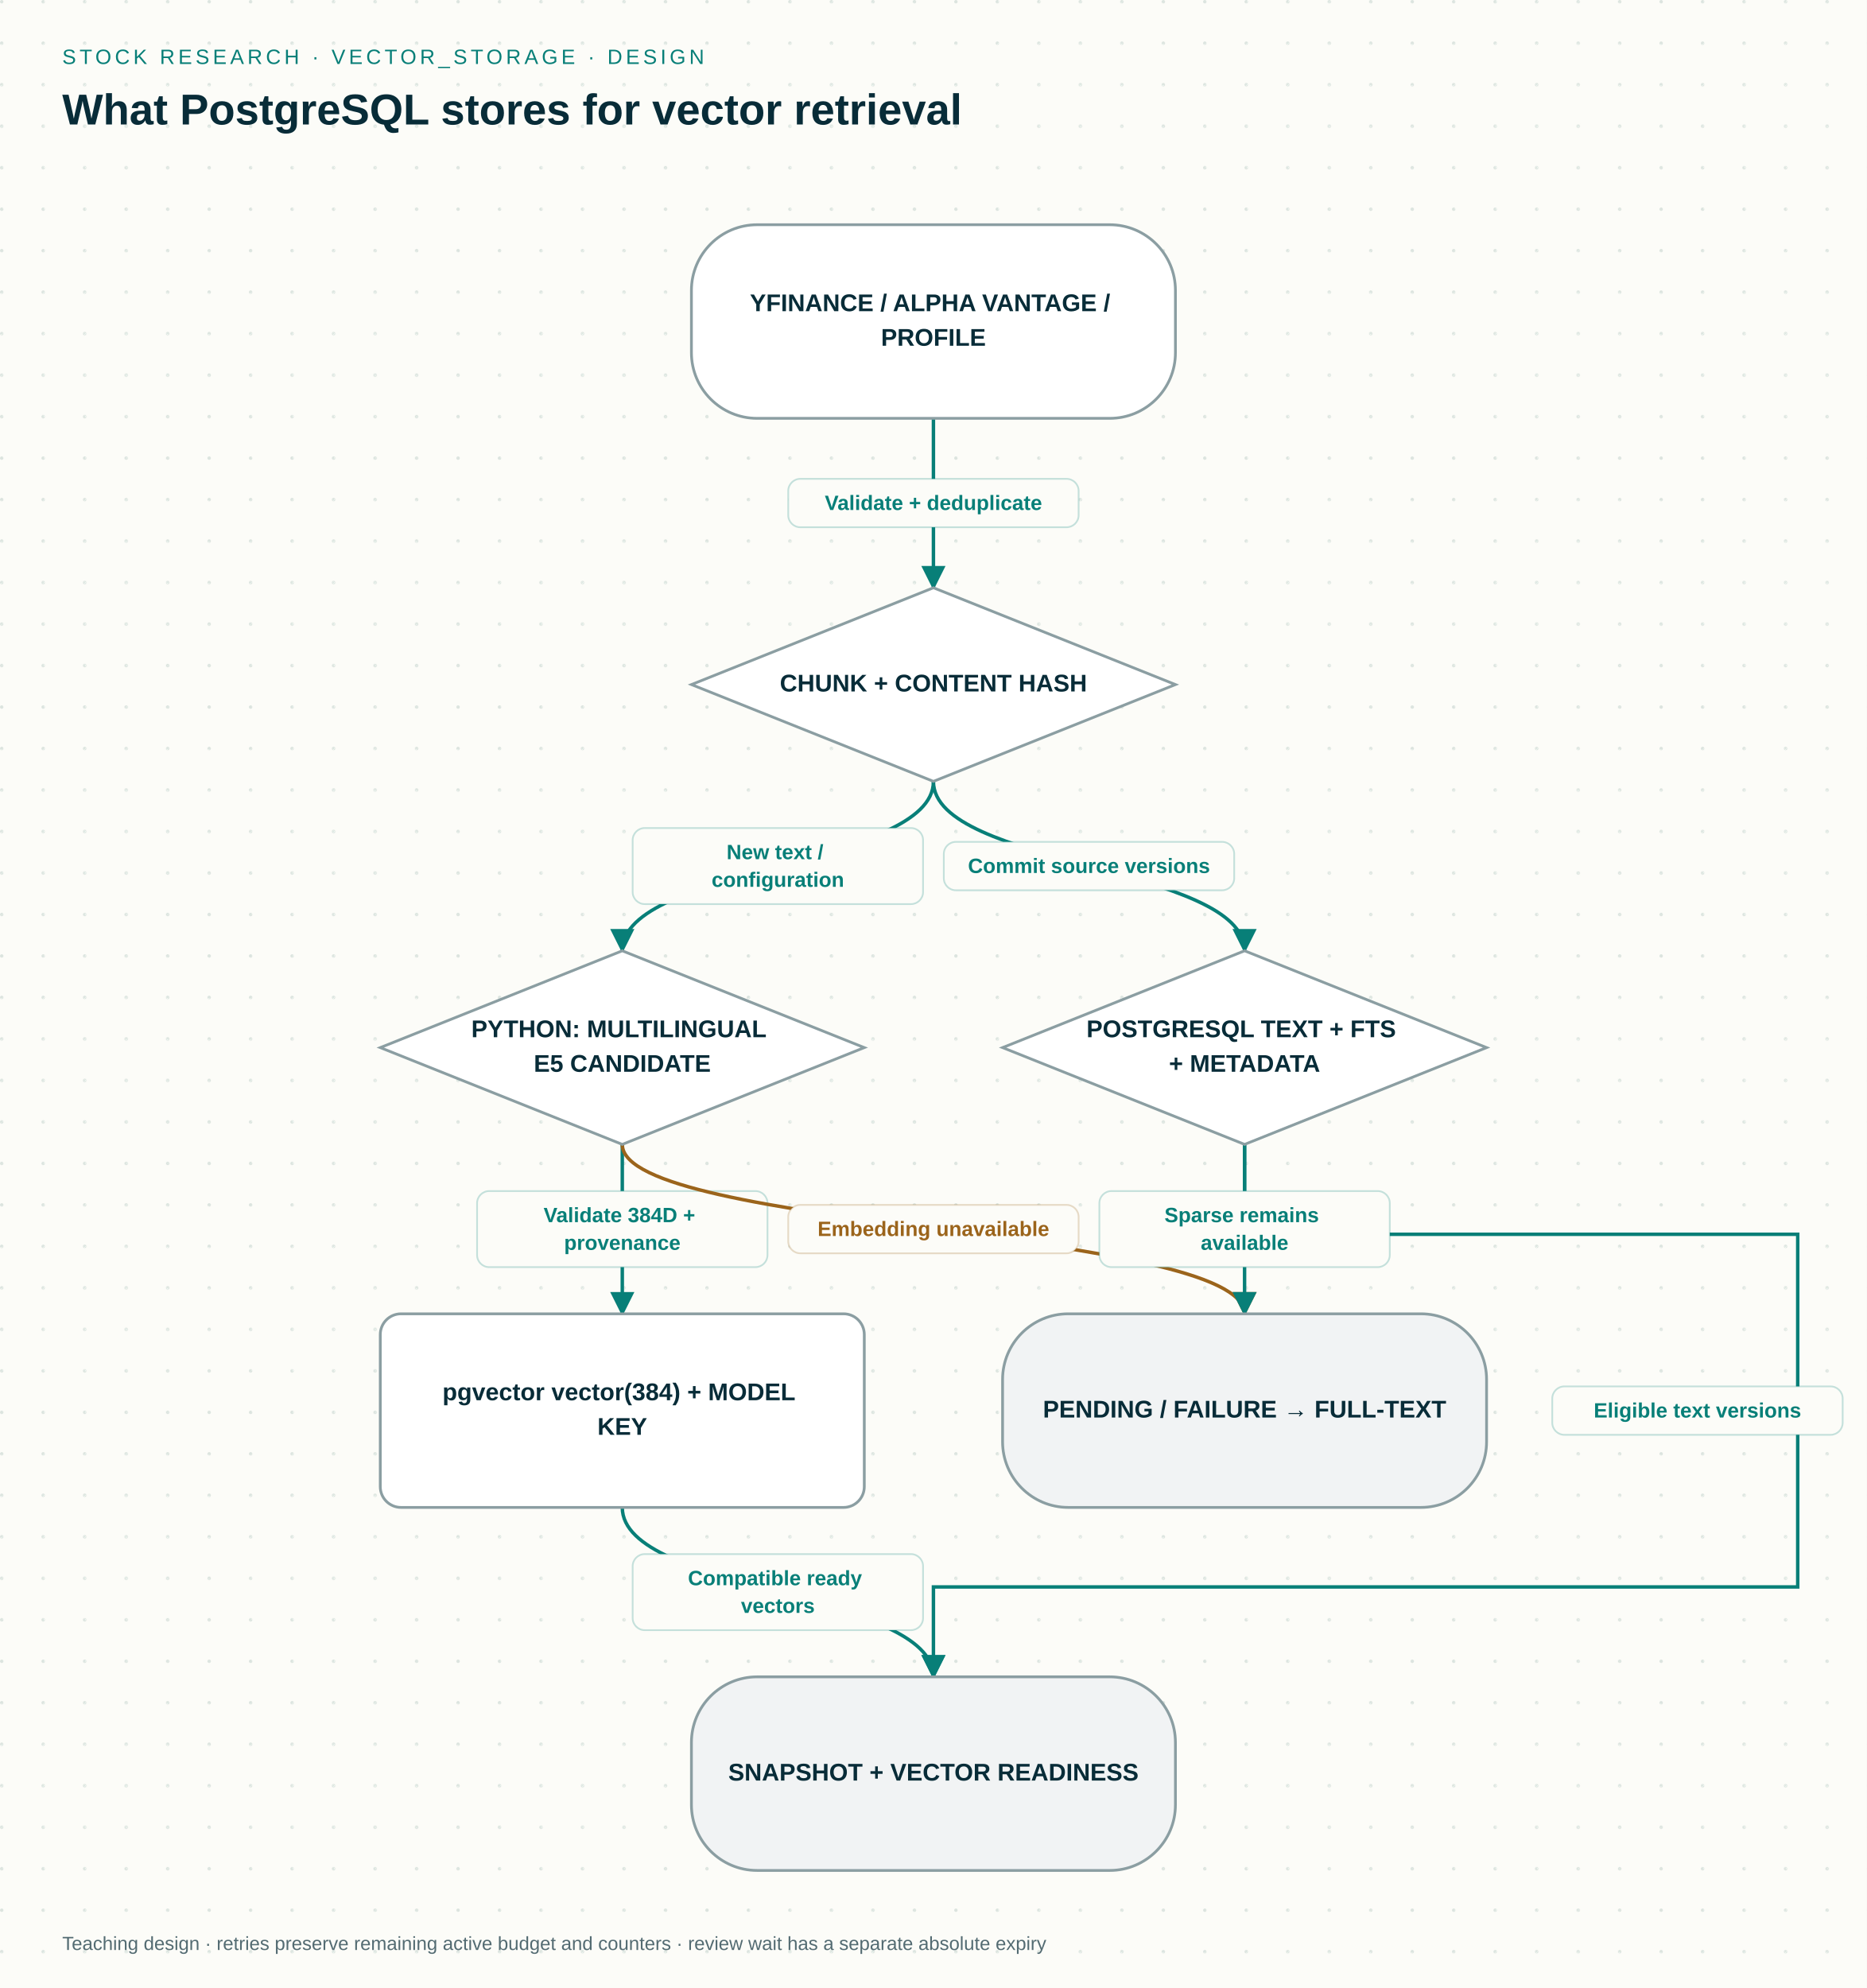
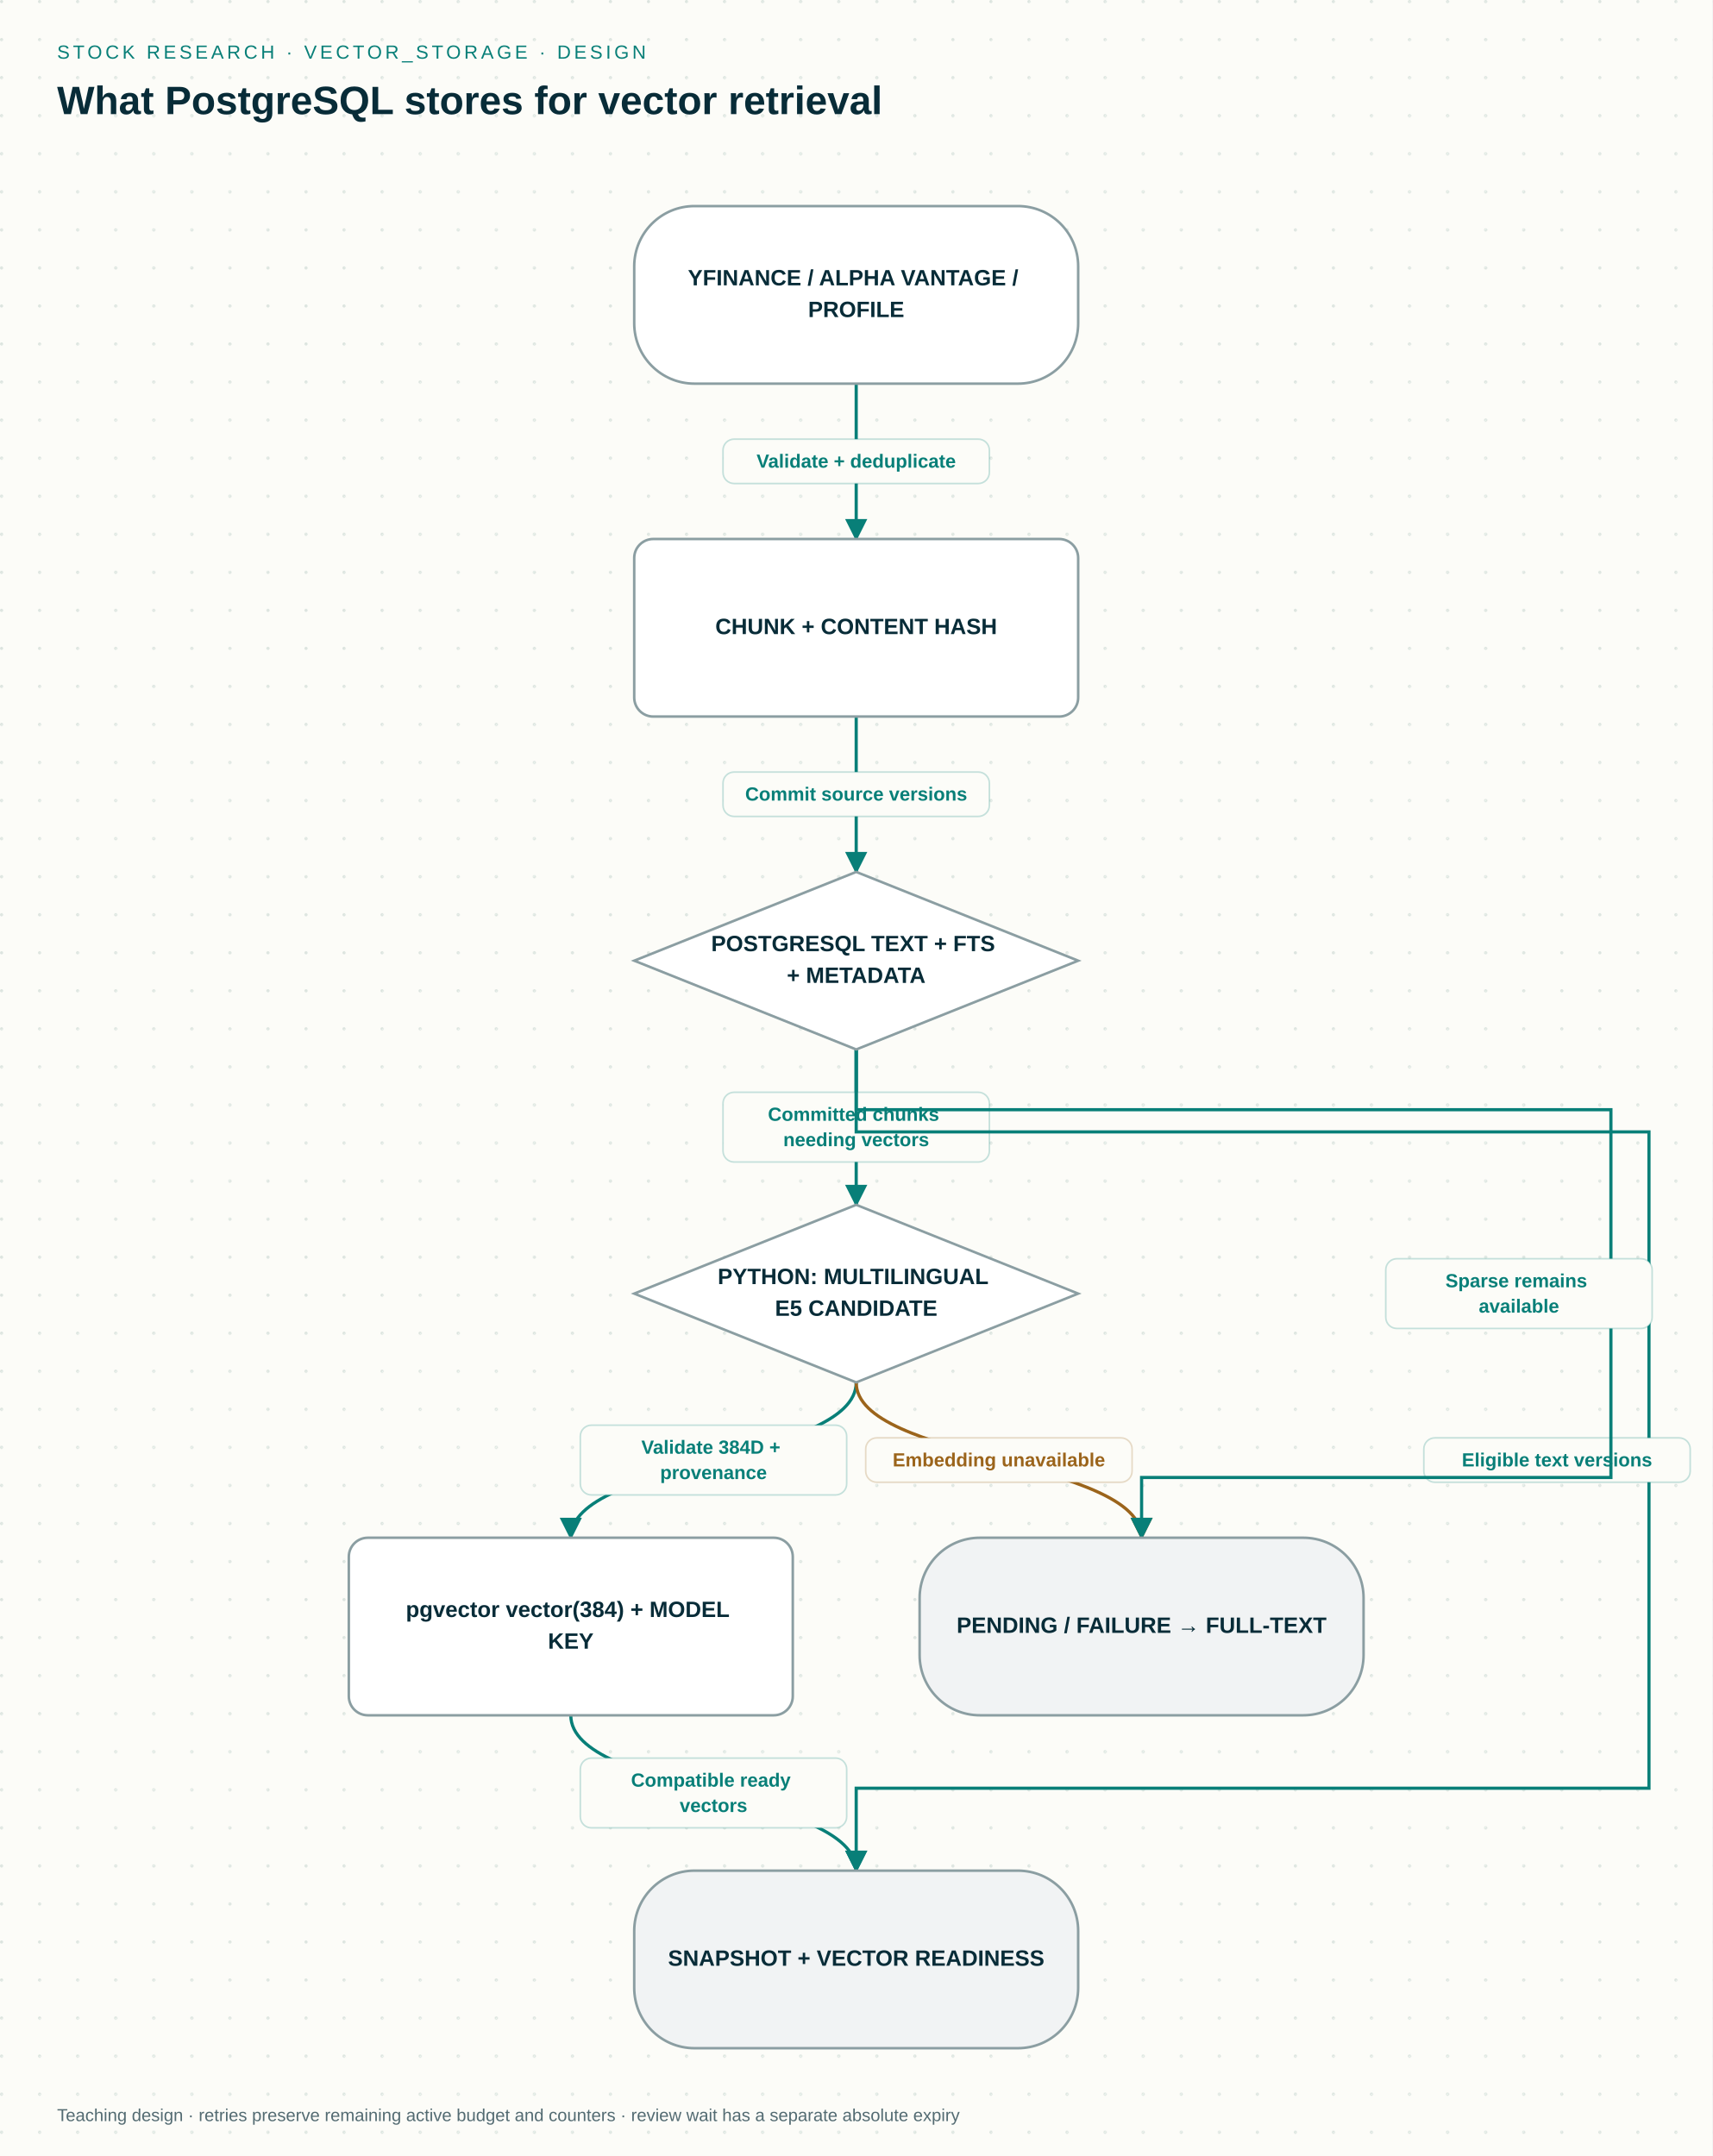
- <svg xmlns="http://www.w3.org/2000/svg" viewBox="0 0 1080 1150" width="1080" height="1150" role="img" aria-label="What PostgreSQL stores for vector retrieval" style="font-family:Arial, &quot;Noto Sans TC&quot;, sans-serif;display:block;max-width:100%;height:auto">
+ <svg xmlns="http://www.w3.org/2000/svg" viewBox="0 0 1080 1360" width="1080" height="1360" role="img" aria-label="What PostgreSQL stores for vector retrieval" style="font-family:Arial, &quot;Noto Sans TC&quot;, sans-serif;display:block;max-width:100%;height:auto">
  <defs>
    <pattern id="vector_storage-en-grid" width="24" height="24" patternUnits="userSpaceOnUse">
      <circle cx="1" cy="1" r="1" fill="#dce4df" />
    </pattern>
    <marker id="vector_storage-en-flow" viewBox="0 0 10 10" refX="9" refY="5" markerWidth="7" markerHeight="7" orient="auto-start-reverse">
      <path d="M 0 0 L 10 5 L 0 10 z" fill="#087f78" />
    </marker>
    <marker id="vector_storage-en-retry" viewBox="0 0 10 10" refX="9" refY="5" markerWidth="7" markerHeight="7" orient="auto-start-reverse">
      <path d="M 0 0 L 10 5 L 0 10 z" fill="#7251a1" />
    </marker>
    <marker id="vector_storage-en-fallback" viewBox="0 0 10 10" refX="9" refY="5" markerWidth="7" markerHeight="7" orient="auto-start-reverse">
      <path d="M 0 0 L 10 5 L 0 10 z" fill="#9b641b" />
    </marker>
    <marker id="vector_storage-en-stop" viewBox="0 0 10 10" refX="9" refY="5" markerWidth="7" markerHeight="7" orient="auto-start-reverse">
      <path d="M 0 0 L 10 5 L 0 10 z" fill="#b64a4a" />
    </marker>
  </defs>
-   <rect width="1080" height="1150" fill="#fcfcf8" />
-   <rect width="1080" height="1150" fill="url(#vector_storage-en-grid)" />
+   <rect width="1080" height="1360" fill="#fcfcf8" />
+   <rect width="1080" height="1360" fill="url(#vector_storage-en-grid)" />
  <text x="36" y="37" fill="#087f78" font-size="12" letter-spacing="2">STOCK RESEARCH · VECTOR_STORAGE · DESIGN</text>
  <text x="36" y="72" fill="#082c38" font-size="25" font-weight="700">What PostgreSQL stores for vector retrieval</text>
  <g opacity="1">
    <path d="M 540 242 C 540 291, 540 291, 540 340" fill="none" stroke="#087f78" stroke-width="2" marker-end="url(#vector_storage-en-flow)" />
    <rect x="456" y="277" width="168" height="28" rx="7" fill="#fcfcf8" stroke="#087f78" stroke-opacity=".23" />
    <text x="540" text-anchor="middle" fill="#087f78" font-size="12" font-weight="600">
      <tspan x="540" y="295">Validate + deduplicate</tspan>
    </text>
  </g>
  <g opacity="1">
-     <path d="M 540 452 C 540 501, 720 501, 720 550" fill="none" stroke="#087f78" stroke-width="2" marker-end="url(#vector_storage-en-flow)" />
-     <rect x="546" y="487" width="168" height="28" rx="7" fill="#fcfcf8" stroke="#087f78" stroke-opacity=".23" />
-     <text x="630" text-anchor="middle" fill="#087f78" font-size="12" font-weight="600">
-       <tspan x="630" y="505">Commit source versions</tspan>
+     <path d="M 540 452 C 540 501, 540 501, 540 550" fill="none" stroke="#087f78" stroke-width="2" marker-end="url(#vector_storage-en-flow)" />
+     <rect x="456" y="487" width="168" height="28" rx="7" fill="#fcfcf8" stroke="#087f78" stroke-opacity=".23" />
+     <text x="540" text-anchor="middle" fill="#087f78" font-size="12" font-weight="600">
+       <tspan x="540" y="505">Commit source versions</tspan>
    </text>
  </g>
  <g opacity="1">
-     <path d="M 540 452 C 540 501, 360 501, 360 550" fill="none" stroke="#087f78" stroke-width="2" marker-end="url(#vector_storage-en-flow)" />
-     <rect x="366" y="479" width="168" height="44" rx="7" fill="#fcfcf8" stroke="#087f78" stroke-opacity=".23" />
-     <text x="450" text-anchor="middle" fill="#087f78" font-size="12" font-weight="600">
-       <tspan x="450" y="497">New text /</tspan>
-       <tspan x="450" y="513">configuration</tspan>
+     <path d="M 540 662 C 540 711, 540 711, 540 760" fill="none" stroke="#087f78" stroke-width="2" marker-end="url(#vector_storage-en-flow)" />
+     <rect x="456" y="689" width="168" height="44" rx="7" fill="#fcfcf8" stroke="#087f78" stroke-opacity=".23" />
+     <text x="540" text-anchor="middle" fill="#087f78" font-size="12" font-weight="600">
+       <tspan x="540" y="707">Committed chunks</tspan>
+       <tspan x="540" y="723">needing vectors</tspan>
    </text>
  </g>
  <g opacity="1">
-     <path d="M 360 662 C 360 711, 360 711, 360 760" fill="none" stroke="#087f78" stroke-width="2" marker-end="url(#vector_storage-en-flow)" />
-     <rect x="276" y="689" width="168" height="44" rx="7" fill="#fcfcf8" stroke="#087f78" stroke-opacity=".23" />
-     <text x="360" text-anchor="middle" fill="#087f78" font-size="12" font-weight="600">
-       <tspan x="360" y="707">Validate 384D +</tspan>
-       <tspan x="360" y="723">provenance</tspan>
+     <path d="M 540 872 C 540 921, 360 921, 360 970" fill="none" stroke="#087f78" stroke-width="2" marker-end="url(#vector_storage-en-flow)" />
+     <rect x="366" y="899" width="168" height="44" rx="7" fill="#fcfcf8" stroke="#087f78" stroke-opacity=".23" />
+     <text x="450" text-anchor="middle" fill="#087f78" font-size="12" font-weight="600">
+       <tspan x="450" y="917">Validate 384D +</tspan>
+       <tspan x="450" y="933">provenance</tspan>
    </text>
  </g>
  <g opacity="1">
-     <path d="M 360 662 C 360 711, 720 711, 720 760" fill="none" stroke="#9b641b" stroke-width="2" marker-end="url(#vector_storage-en-fallback)" />
-     <rect x="456" y="697" width="168" height="28" rx="7" fill="#fcfcf8" stroke="#9b641b" stroke-opacity=".23" />
-     <text x="540" text-anchor="middle" fill="#9b641b" font-size="12" font-weight="600">
-       <tspan x="540" y="715">Embedding unavailable</tspan>
+     <path d="M 540 872 C 540 921, 720 921, 720 970" fill="none" stroke="#9b641b" stroke-width="2" marker-end="url(#vector_storage-en-fallback)" />
+     <rect x="546" y="907" width="168" height="28" rx="7" fill="#fcfcf8" stroke="#9b641b" stroke-opacity=".23" />
+     <text x="630" text-anchor="middle" fill="#9b641b" font-size="12" font-weight="600">
+       <tspan x="630" y="925">Embedding unavailable</tspan>
    </text>
  </g>
  <g opacity="1">
-     <path d="M 720 662 V 714 H 1040 V 918 H 540 V 970" fill="none" stroke="#087f78" stroke-width="2" marker-end="url(#vector_storage-en-flow)" />
-     <rect x="898" y="802" width="168" height="28" rx="7" fill="#fcfcf8" stroke="#087f78" stroke-opacity=".23" />
+     <path d="M 540 662 V 714 H 1040 V 1128 H 540 V 1180" fill="none" stroke="#087f78" stroke-width="2" marker-end="url(#vector_storage-en-flow)" />
+     <rect x="898" y="907" width="168" height="28" rx="7" fill="#fcfcf8" stroke="#087f78" stroke-opacity=".23" />
    <text x="982" text-anchor="middle" fill="#087f78" font-size="12" font-weight="600">
-       <tspan x="982" y="820">Eligible text versions</tspan>
+       <tspan x="982" y="925">Eligible text versions</tspan>
    </text>
  </g>
  <g opacity="1">
-     <path d="M 360 872 C 360 921, 540 921, 540 970" fill="none" stroke="#087f78" stroke-width="2" marker-end="url(#vector_storage-en-flow)" />
-     <rect x="366" y="899" width="168" height="44" rx="7" fill="#fcfcf8" stroke="#087f78" stroke-opacity=".23" />
+     <path d="M 360 1082 C 360 1131, 540 1131, 540 1180" fill="none" stroke="#087f78" stroke-width="2" marker-end="url(#vector_storage-en-flow)" />
+     <rect x="366" y="1109" width="168" height="44" rx="7" fill="#fcfcf8" stroke="#087f78" stroke-opacity=".23" />
    <text x="450" text-anchor="middle" fill="#087f78" font-size="12" font-weight="600">
-       <tspan x="450" y="917">Compatible ready</tspan>
-       <tspan x="450" y="933">vectors</tspan>
+       <tspan x="450" y="1127">Compatible ready</tspan>
+       <tspan x="450" y="1143">vectors</tspan>
    </text>
  </g>
  <g opacity="1">
-     <path d="M 720 662 C 720 711, 720 711, 720 760" fill="none" stroke="#087f78" stroke-width="2" marker-end="url(#vector_storage-en-flow)" />
-     <rect x="636" y="689" width="168" height="44" rx="7" fill="#fcfcf8" stroke="#087f78" stroke-opacity=".23" />
-     <text x="720" text-anchor="middle" fill="#087f78" font-size="12" font-weight="600">
-       <tspan x="720" y="707">Sparse remains</tspan>
-       <tspan x="720" y="723">available</tspan>
+     <path d="M 540 662 V 700 H 1016 V 932 H 720 V 970" fill="none" stroke="#087f78" stroke-width="2" marker-end="url(#vector_storage-en-flow)" />
+     <rect x="874" y="794" width="168" height="44" rx="7" fill="#fcfcf8" stroke="#087f78" stroke-opacity=".23" />
+     <text x="958" text-anchor="middle" fill="#087f78" font-size="12" font-weight="600">
+       <tspan x="958" y="812">Sparse remains</tspan>
+       <tspan x="958" y="828">available</tspan>
    </text>
  </g>
  <g data-node-id="sources" aria-label="YFINANCE / ALPHA VANTAGE / PROFILE">
    <rect x="400" y="130" width="280" height="112" rx="38" fill="#fff" stroke="#8b9ea2" stroke-width="1.6" />
    <text x="540" text-anchor="middle" fill="#082c38" font-size="14" font-weight="600" pointer-events="none">
      <tspan x="540" y="180">YFINANCE / ALPHA VANTAGE /</tspan>
      <tspan x="540" y="200">PROFILE</tspan>
    </text>
  </g>
  <g data-node-id="chunks" aria-label="CHUNK + CONTENT HASH">
-     <polygon points="540,340 680,396 540,452 400,396" fill="#fff" stroke="#8b9ea2" stroke-width="1.6" />
+     <rect x="400" y="340" width="280" height="112" rx="12" fill="#fff" stroke="#8b9ea2" stroke-width="1.6" />
    <text x="540" text-anchor="middle" fill="#082c38" font-size="14" font-weight="600" pointer-events="none">
      <tspan x="540" y="400">CHUNK + CONTENT HASH</tspan>
    </text>
  </g>
  <g data-node-id="model" aria-label="PYTHON: MULTILINGUAL E5 CANDIDATE">
-     <polygon points="360,550 500,606 360,662 220,606" fill="#fff" stroke="#8b9ea2" stroke-width="1.6" />
-     <text x="360" text-anchor="middle" fill="#082c38" font-size="14" font-weight="600" pointer-events="none">
-       <tspan x="360" y="600">PYTHON: MULTILINGUAL</tspan>
-       <tspan x="360" y="620">E5 CANDIDATE</tspan>
+     <polygon points="540,760 680,816 540,872 400,816" fill="#fff" stroke="#8b9ea2" stroke-width="1.6" />
+     <text x="540" text-anchor="middle" fill="#082c38" font-size="14" font-weight="600" pointer-events="none">
+       <tspan x="540" y="810">PYTHON: MULTILINGUAL</tspan>
+       <tspan x="540" y="830">E5 CANDIDATE</tspan>
    </text>
  </g>
  <g data-node-id="text" aria-label="POSTGRESQL TEXT + FTS + METADATA">
-     <polygon points="720,550 860,606 720,662 580,606" fill="#fff" stroke="#8b9ea2" stroke-width="1.6" />
-     <text x="720" text-anchor="middle" fill="#082c38" font-size="14" font-weight="600" pointer-events="none">
-       <tspan x="720" y="600">POSTGRESQL TEXT + FTS</tspan>
-       <tspan x="720" y="620">+ METADATA</tspan>
+     <polygon points="540,550 680,606 540,662 400,606" fill="#fff" stroke="#8b9ea2" stroke-width="1.6" />
+     <text x="540" text-anchor="middle" fill="#082c38" font-size="14" font-weight="600" pointer-events="none">
+       <tspan x="540" y="600">POSTGRESQL TEXT + FTS</tspan>
+       <tspan x="540" y="620">+ METADATA</tspan>
    </text>
  </g>
  <g data-node-id="vector" aria-label="pgvector vector(384) + MODEL KEY">
-     <rect x="220" y="760" width="280" height="112" rx="12" fill="#fff" stroke="#8b9ea2" stroke-width="1.6" />
+     <rect x="220" y="970" width="280" height="112" rx="12" fill="#fff" stroke="#8b9ea2" stroke-width="1.6" />
    <text x="360" text-anchor="middle" fill="#082c38" font-size="14" font-weight="600" pointer-events="none">
-       <tspan x="360" y="810">pgvector vector(384) + MODEL</tspan>
-       <tspan x="360" y="830">KEY</tspan>
+       <tspan x="360" y="1020">pgvector vector(384) + MODEL</tspan>
+       <tspan x="360" y="1040">KEY</tspan>
    </text>
  </g>
  <g data-node-id="fallback" aria-label="PENDING / FAILURE → FULL-TEXT">
-     <rect x="580" y="760" width="280" height="112" rx="38" fill="#f1f3f4" stroke="#8b9ea2" stroke-width="1.6" />
+     <rect x="580" y="970" width="280" height="112" rx="38" fill="#f1f3f4" stroke="#8b9ea2" stroke-width="1.6" />
    <text x="720" text-anchor="middle" fill="#082c38" font-size="14" font-weight="600" pointer-events="none">
-       <tspan x="720" y="820">PENDING / FAILURE → FULL-TEXT</tspan>
+       <tspan x="720" y="1030">PENDING / FAILURE → FULL-TEXT</tspan>
    </text>
  </g>
  <g data-node-id="ready" aria-label="SNAPSHOT + VECTOR READINESS">
-     <rect x="400" y="970" width="280" height="112" rx="38" fill="#f1f3f4" stroke="#8b9ea2" stroke-width="1.6" />
+     <rect x="400" y="1180" width="280" height="112" rx="38" fill="#f1f3f4" stroke="#8b9ea2" stroke-width="1.6" />
    <text x="540" text-anchor="middle" fill="#082c38" font-size="14" font-weight="600" pointer-events="none">
-       <tspan x="540" y="1030">SNAPSHOT + VECTOR READINESS</tspan>
+       <tspan x="540" y="1240">SNAPSHOT + VECTOR READINESS</tspan>
    </text>
  </g>
-   <text x="36" y="1128" font-size="11" fill="#536b72">Teaching design · retries preserve remaining active budget and counters · review wait has a separate absolute expiry</text>
+   <text x="36" y="1338" font-size="11" fill="#536b72">Teaching design · retries preserve remaining active budget and counters · review wait has a separate absolute expiry</text>
</svg>
